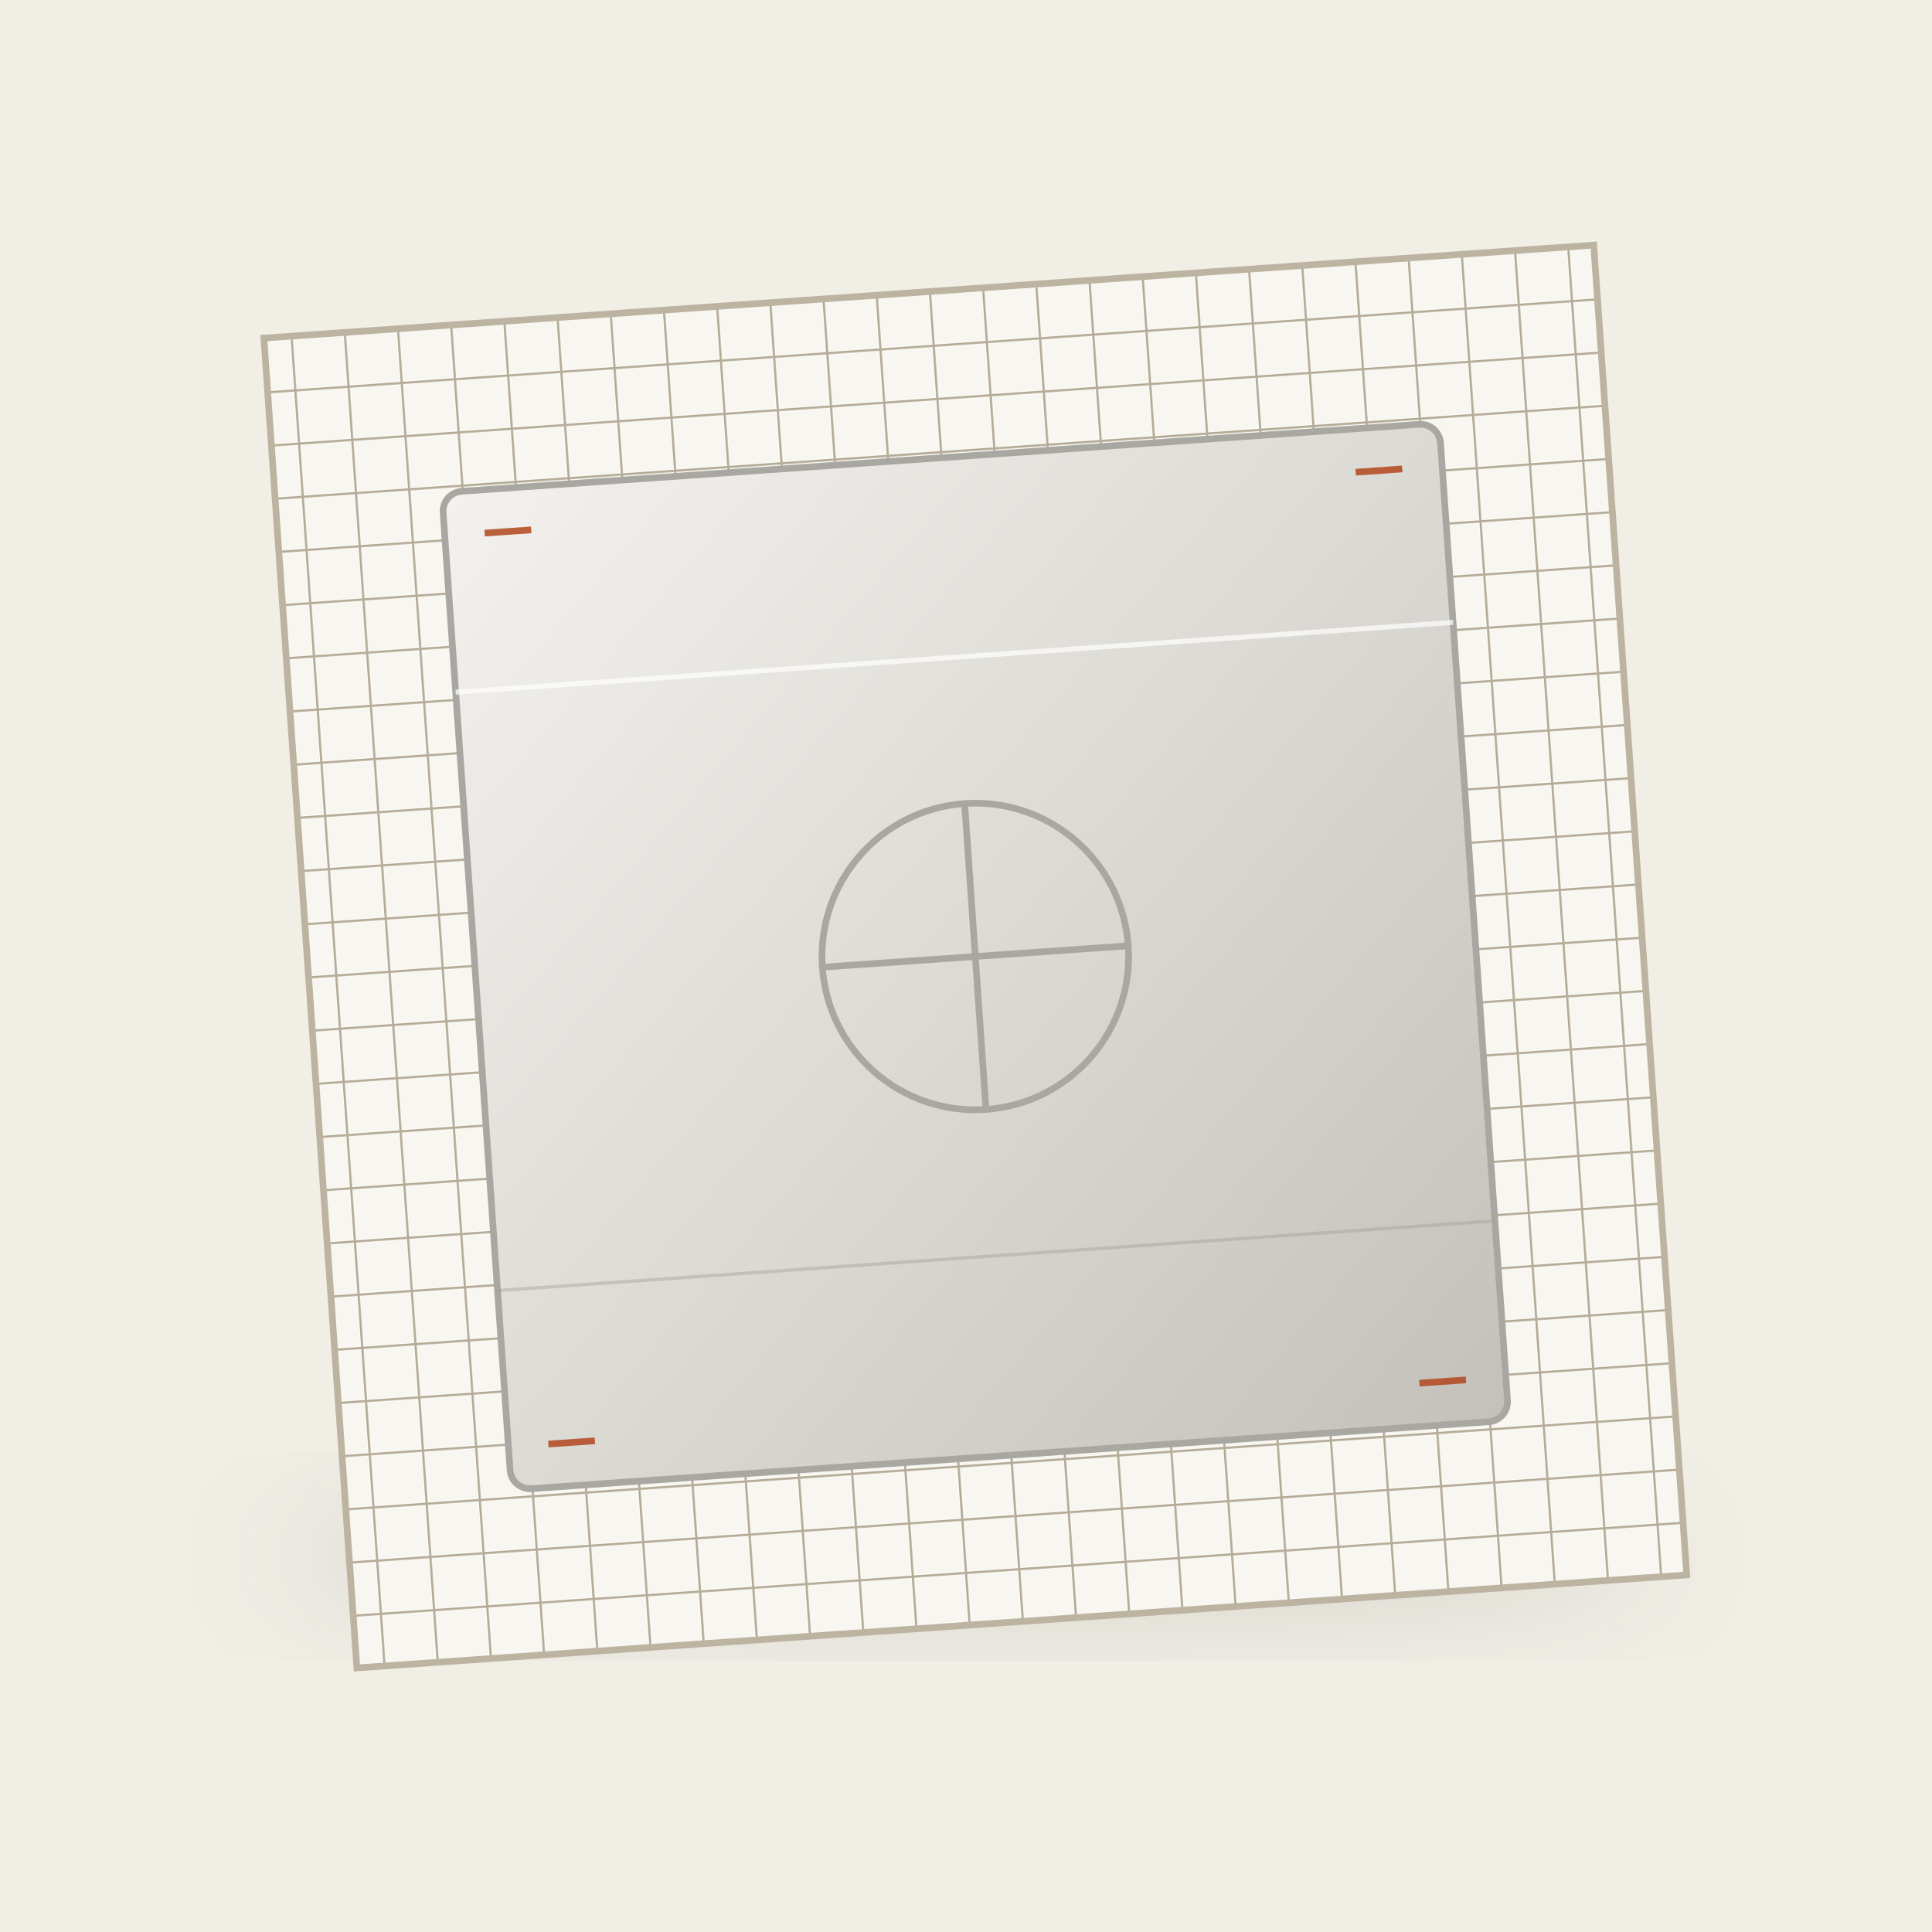
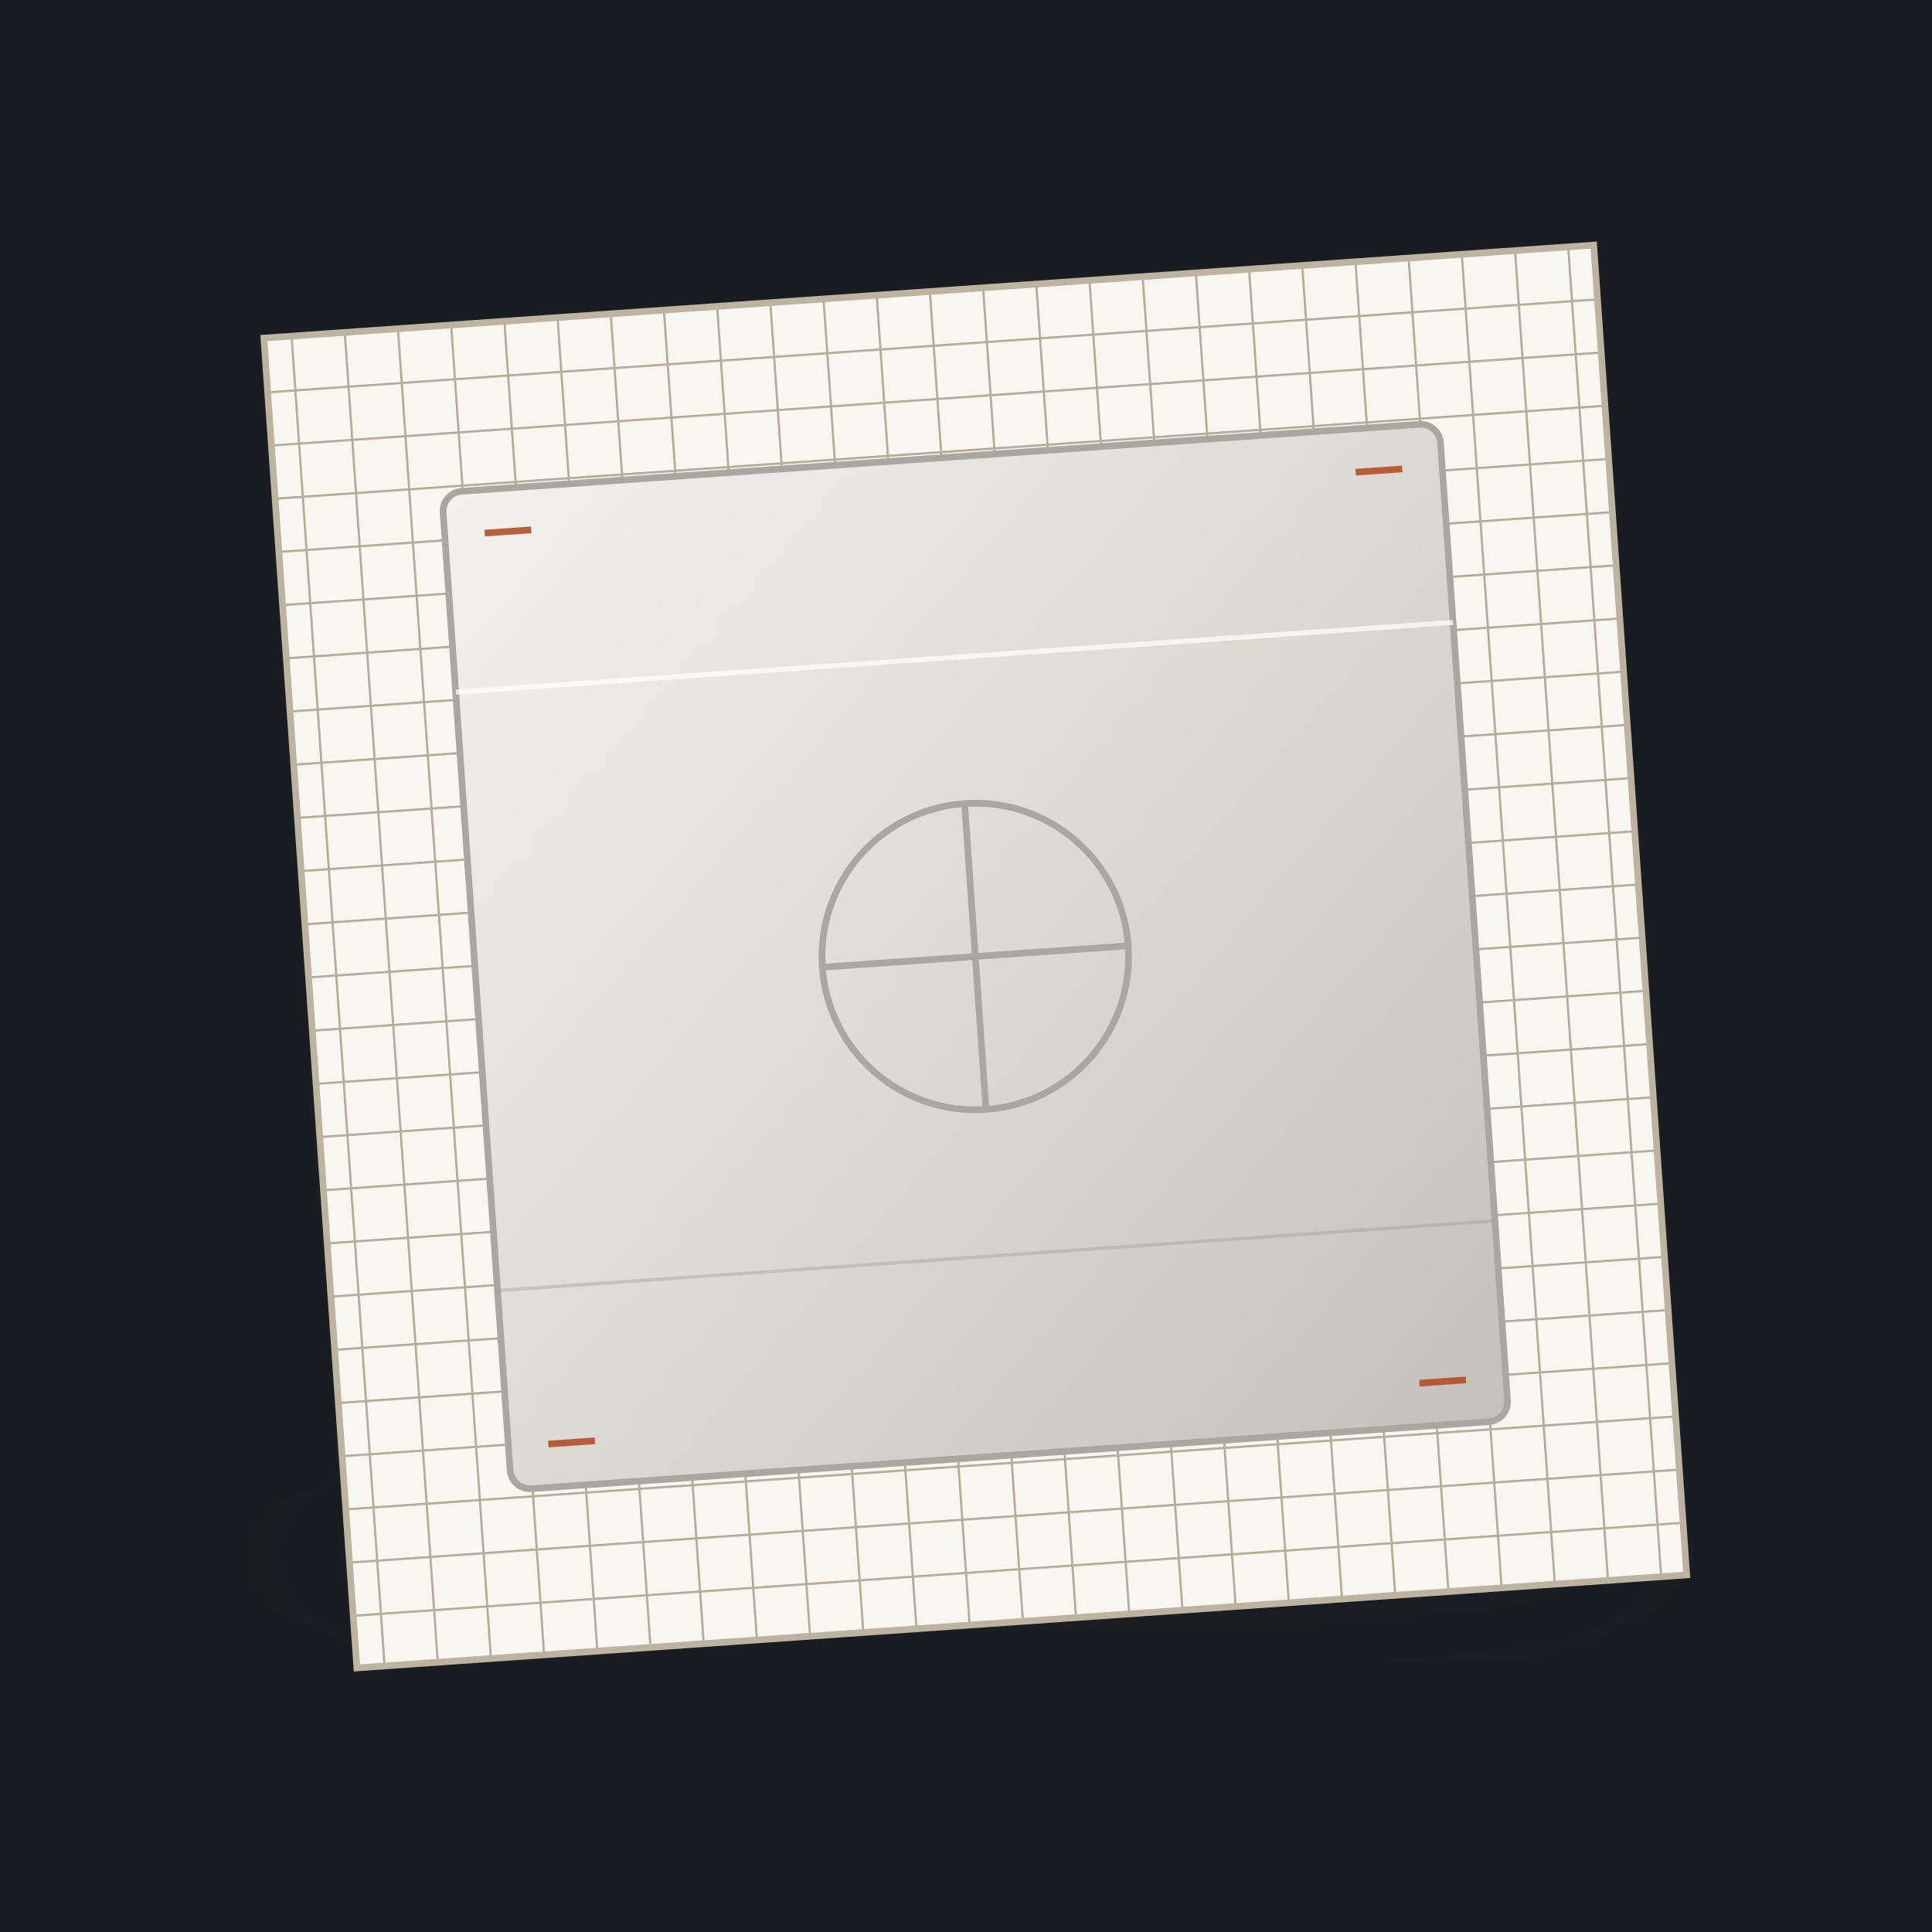
<svg xmlns="http://www.w3.org/2000/svg" viewBox="0 0 800 800" width="800" height="800" role="img" aria-label="Metal wall repair patch with fiberglass mesh border">
  <defs>
    <pattern id="mesh" width="16" height="16" patternUnits="userSpaceOnUse">
      <rect width="16" height="16" fill="#f8f6f0" />
      <path d="M0 0H16M0 0V16" stroke="#b6ad99" stroke-width="1.3" />
    </pattern>
    <linearGradient id="metal" x1="0" y1="0" x2="1" y2="1">
      <stop offset="0" stop-color="#f2f1ee" />
      <stop offset="0.5" stop-color="#dcdad4" />
      <stop offset="1" stop-color="#c3c1ba" />
    </linearGradient>
    <filter id="soft">
      <feGaussianBlur stdDeviation="18" />
    </filter>
  </defs>
-   <rect width="800" height="800" fill="#f1eee6" />
+   <rect width="800" height="800" fill="#191d21" />
  <g transform="translate(-152 -211) scale(1.38)">
    <ellipse cx="400" cy="620" rx="210" ry="26" fill="#1b1e22" opacity="0.10" filter="url(#soft)" />
    <g transform="rotate(-4 400 400)">
      <rect x="200" y="240" width="400" height="400" fill="url(#mesh)" stroke="#bcb3a0" stroke-width="2" />
      <rect x="250" y="290" width="300" height="300" rx="6" fill="url(#metal)" stroke="#a9a7a1" stroke-width="2" />
      <path d="M250 350 H550" stroke="#ffffff" stroke-width="1.5" opacity="0.7" />
      <path d="M250 530 H550" stroke="#9d9b95" stroke-width="1" opacity="0.4" />
      <g fill="#b2471f" opacity="0.85">
        <path d="M262 302 h14 v2 h-14 z" />
        <path d="M524 302 h14 v2 h-14 z" />
        <path d="M262 576 h14 v2 h-14 z" />
        <path d="M524 576 h14 v2 h-14 z" />
      </g>
      <g fill="none" stroke="#a9a7a1" stroke-width="2">
        <circle cx="400" cy="440" r="46" />
        <path d="M354 440 H446 M400 394 V486" />
      </g>
    </g>
  </g>
</svg>
